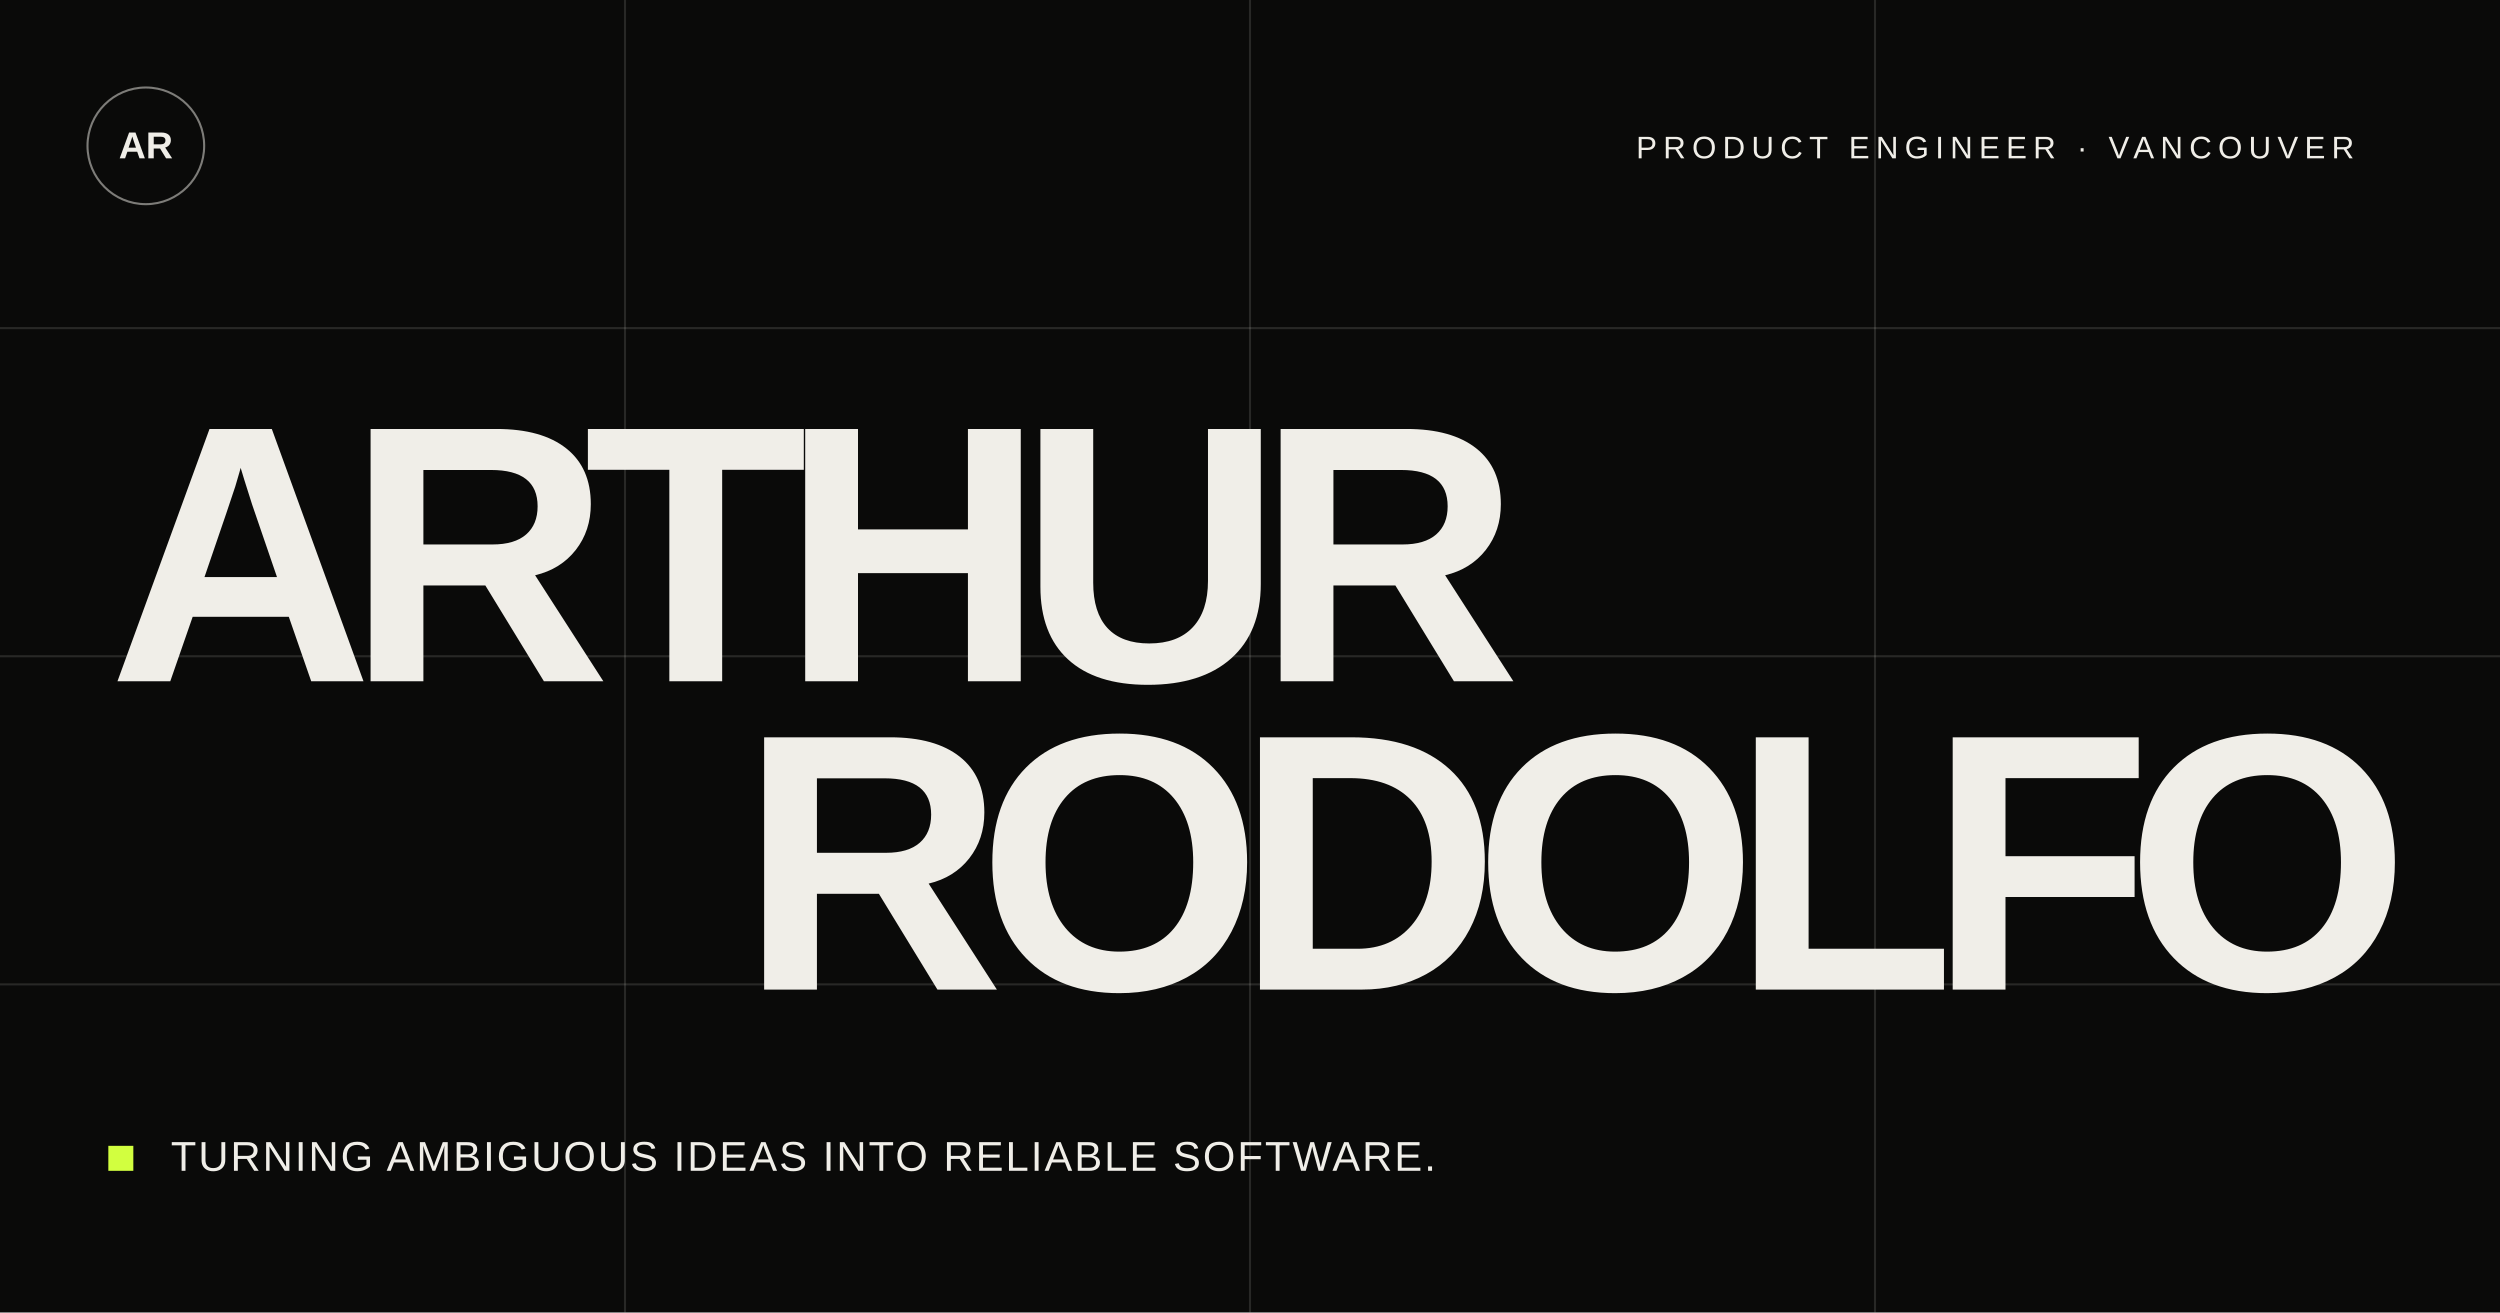
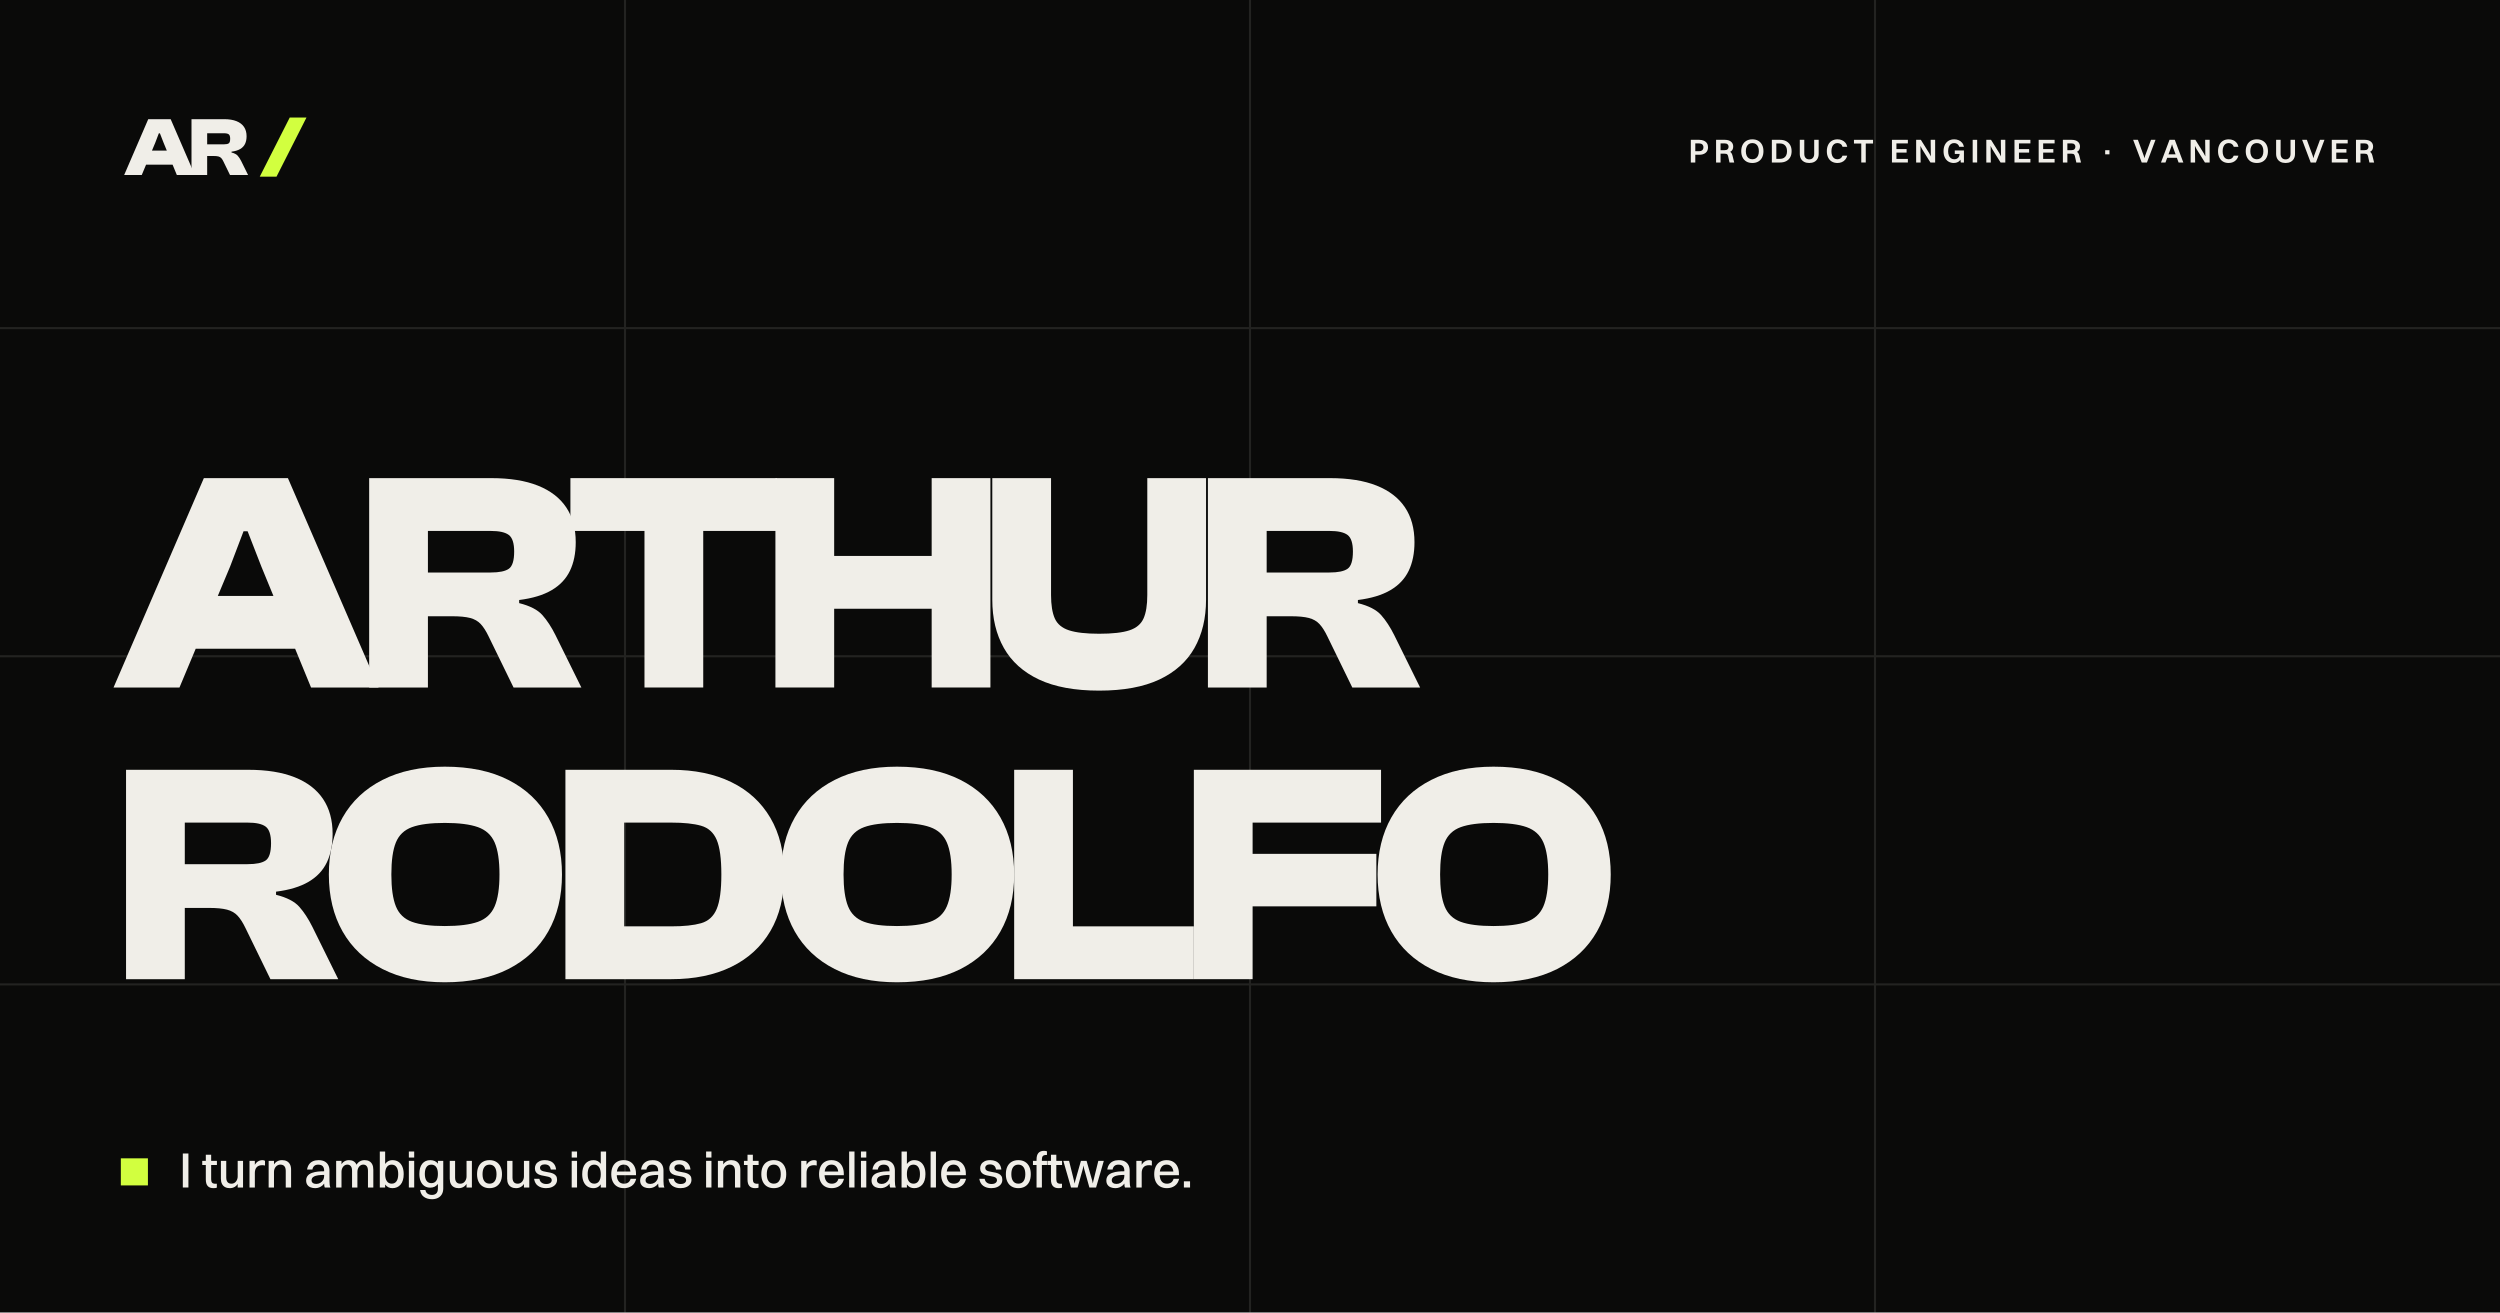
<svg xmlns="http://www.w3.org/2000/svg" width="1200" height="630" viewBox="0 0 1200 630">
  <rect width="1200" height="630" fill="#0a0a09" />
-   <g stroke="#f0eee8" stroke-opacity="0.13">
-     <path d="M0 157.5h1200M0 315h1200M0 472.5h1200" />
-     <path d="M300 0v630M600 0v630M900 0v630" />
-   </g>
-   <circle cx="70" cy="70" r="28" fill="none" stroke="#f0eee8" stroke-opacity="0.5" />
-   <text x="70" y="76" fill="#f0eee8" font-family="Arial" font-size="18" font-weight="700" text-anchor="middle">AR</text>
-   <text x="1130" y="76" fill="#f0eee8" font-family="Arial" font-size="15" letter-spacing="3" text-anchor="end">PRODUCT ENGINEER · VANCOUVER</text>
-   <text x="52" y="327" fill="#f0eee8" font-family="Arial" font-size="176" font-weight="700" letter-spacing="-13">ARTHUR</text>
-   <text x="355" y="475" fill="#f0eee8" font-family="Arial" font-size="176" font-weight="700" letter-spacing="-13">RODOLFO</text>
-   <rect x="52" y="550" width="12" height="12" fill="#d2ff3f" />
-   <text x="82" y="562" fill="#f0eee8" font-family="Arial" font-size="20" letter-spacing="1">TURNING AMBIGUOUS IDEAS INTO RELIABLE SOFTWARE.</text>
+   <path d="M300 0V630 M600 0V630 M900 0V630 M0 157.5H1200 M0 315H1200 M0 472.5H1200" stroke="#f0eee8" stroke-opacity="0.11" stroke-width="1" />
+   <path d="M68.04 84.0H59.6L71.16 57.2H81.92L93.52 84.0H84.88L78.52 68.52L76.76 64.0H76.24L74.52 68.52ZM86.2 79.04H66.44V72.28H86.2Z" fill="#f0eee8" />
+   <path d="M99.44 84.0H91.92V57.2H107.56Q111.12 57.2 113.52 58.16Q115.92 59.12 117.14 60.94Q118.36 62.76 118.36 65.4Q118.36 67.52 117.62 69.06Q116.88 70.6 115.28 71.54Q113.68 72.48 111.12 72.8V73.2Q113.2 73.72 114.1 74.74Q115.0 75.76 115.76 77.28L119.08 84.0H110.4L107.2 77.44Q106.72 76.44 106.2 75.88Q105.68 75.32 104.84 75.1Q104.0 74.88 102.52 74.88H99.44ZM99.44 63.96V69.28H107.48Q109.12 69.28 109.8 68.8Q110.48 68.32 110.48 66.6Q110.48 65.0 109.8 64.48Q109.12 63.96 107.48 63.96Z" fill="#f0eee8" />
+   <path d="M132.72 84.8H124.68L139.08 56.4H147.12Z" fill="#d2ff3f" />
+   <path d="M811.59 78.0V67.12H813.742V78.0ZM815.662 74.287H813.156V72.571H815.546Q816.585 72.571 817.114 72.063Q817.644 71.555 817.644 70.704Q817.644 69.846 817.111 69.341Q816.579 68.837 815.606 68.837H813.156V67.12H815.64Q816.945 67.12 817.891 67.548Q818.838 67.976 819.347 68.775Q819.856 69.573 819.856 70.694Q819.856 72.402 818.72 73.345Q817.583 74.287 815.662 74.287Z" fill="#f0eee8" />
+   <path d="M823.718 78.0V67.12H825.87V78.0ZM828.161 73.377H825.284V72.082H827.872Q828.783 72.082 829.253 71.634Q829.722 71.186 829.722 70.454Q829.722 69.716 829.256 69.276Q828.789 68.837 827.922 68.837H825.284V67.12H827.966Q829.8 67.12 830.867 67.984Q831.935 68.847 831.935 70.332Q831.935 71.845 830.914 72.611Q829.894 73.377 828.161 73.377ZM830.169 78.0 829.53 75.117Q829.407 74.56 829.205 74.266Q829.004 73.972 828.668 73.87Q828.332 73.768 827.792 73.768H825.638V72.413H828.101Q829.195 72.413 829.887 72.62Q830.58 72.828 830.986 73.327Q831.392 73.826 831.604 74.713L832.414 78.0Z" fill="#f0eee8" />
+   <path d="M841.127 78.235Q839.482 78.235 838.287 77.548Q837.093 76.862 836.445 75.592Q835.796 74.322 835.796 72.576Q835.796 70.82 836.445 69.544Q837.093 68.268 838.287 67.576Q839.482 66.885 841.127 66.885Q842.771 66.885 843.966 67.576Q845.161 68.268 845.809 69.544Q846.457 70.82 846.457 72.576Q846.457 74.322 845.809 75.592Q845.161 76.862 843.966 77.548Q842.771 78.235 841.127 78.235ZM841.127 76.448Q842.111 76.448 842.811 75.981Q843.512 75.513 843.883 74.644Q844.254 73.774 844.254 72.576Q844.254 71.362 843.883 70.487Q843.512 69.613 842.811 69.142Q842.111 68.672 841.127 68.672Q840.143 68.672 839.442 69.142Q838.742 69.613 838.37 70.487Q837.999 71.362 837.999 72.576Q837.999 73.774 838.37 74.644Q838.742 75.513 839.442 75.981Q840.143 76.448 841.127 76.448Z" fill="#f0eee8" />
+   <path d="M850.486 78.0V67.12H852.638V78.0ZM854.427 76.253Q855.48 76.253 856.23 75.816Q856.981 75.379 857.377 74.556Q857.773 73.734 857.773 72.576Q857.773 71.402 857.377 70.575Q856.981 69.747 856.23 69.307Q855.48 68.867 854.427 68.867H852.052V67.12H854.427Q856.141 67.12 857.38 67.779Q858.619 68.438 859.297 69.654Q859.976 70.87 859.976 72.576Q859.976 74.266 859.297 75.482Q858.619 76.698 857.38 77.349Q856.141 78.0 854.427 78.0H852.052V76.253Z" fill="#f0eee8" />
+   <path d="M872.967 73.856Q872.967 75.212 872.415 76.192Q871.862 77.172 870.852 77.704Q869.841 78.235 868.436 78.235Q867.032 78.235 866.013 77.704Q864.995 77.172 864.445 76.192Q863.896 75.212 863.896 73.856V67.12H866.059V73.856Q866.059 75.091 866.688 75.794Q867.317 76.498 868.436 76.498Q869.562 76.498 870.188 75.789Q870.814 75.081 870.814 73.856V67.12H872.967Z" fill="#f0eee8" />
+   <path d="M886.682 70.475H884.435Q884.179 69.598 883.527 69.135Q882.875 68.672 881.975 68.672Q881.071 68.672 880.423 69.142Q879.775 69.613 879.431 70.487Q879.087 71.362 879.087 72.576Q879.087 73.79 879.426 74.657Q879.766 75.523 880.41 75.986Q881.055 76.448 881.975 76.448Q882.837 76.448 883.48 76.006Q884.124 75.564 884.403 74.721H886.672Q886.386 75.849 885.706 76.636Q885.025 77.424 884.07 77.829Q883.114 78.235 881.995 78.235Q880.408 78.235 879.261 77.548Q878.113 76.862 877.499 75.597Q876.884 74.332 876.884 72.576Q876.884 70.82 877.509 69.544Q878.133 68.268 879.285 67.576Q880.438 66.885 882.035 66.885Q883.164 66.885 884.129 67.289Q885.093 67.692 885.769 68.491Q886.444 69.29 886.682 70.475Z" fill="#f0eee8" />
+   <path d="M893.41 78.0V67.12H895.563V78.0ZM889.901 68.897V67.12H899.072V68.897Z" fill="#f0eee8" />
+   <path d="M908.134 78.0V67.12H910.286V78.0ZM909.7 78.0V76.283H915.777V78.0ZM909.7 68.837V67.12H915.777V68.837ZM909.7 73.246V71.559H915.167V73.246Z" fill="#f0eee8" />
+   <path d="M919.75 78.0V67.12H921.781L921.902 78.0ZM926.839 78.0 926.717 67.12H928.87V78.0ZM926.605 78.0 922.579 71.559 920.334 67.12H922.015L926.045 73.578L928.296 78.0Z" fill="#f0eee8" />
+   <path d="M942.698 70.475H940.451Q940.195 69.598 939.543 69.135Q938.891 68.672 937.991 68.672Q937.087 68.672 936.439 69.142Q935.791 69.613 935.447 70.487Q935.103 71.362 935.103 72.576Q935.103 73.79 935.453 74.657Q935.804 75.523 936.47 75.986Q937.137 76.448 938.063 76.448Q938.739 76.448 939.295 76.18Q939.851 75.912 940.207 75.343Q940.563 74.774 940.636 73.873H941.663Q941.663 75.36 941.168 76.328Q940.674 77.295 939.817 77.765Q938.96 78.235 937.862 78.235Q936.36 78.235 935.246 77.548Q934.133 76.862 933.517 75.597Q932.9 74.332 932.9 72.576Q932.9 70.82 933.525 69.544Q934.149 68.268 935.301 67.576Q936.454 66.885 938.051 66.885Q939.18 66.885 940.145 67.289Q941.109 67.692 941.785 68.491Q942.46 69.29 942.698 70.475ZM942.688 78.0H941.189L940.636 73.873H938.295V72.238H942.688Z" fill="#f0eee8" />
+   <path d="M946.886 78.0V67.12H949.038V78.0Z" fill="#f0eee8" />
+   <path d="M953.43 78.0V67.12H955.461L955.582 78.0ZM960.519 78.0 960.397 67.12H962.55V78.0ZM960.285 78.0 956.259 71.559 954.014 67.12H955.695L959.725 73.578L961.976 78.0Z" fill="#f0eee8" />
+   <path d="M966.95 78.0V67.12H969.102V78.0ZM968.516 78.0V76.283H974.593V78.0ZM968.516 68.837V67.12H974.593V68.837ZM968.516 73.246V71.559H973.983V73.246Z" fill="#f0eee8" />
+   <path d="M978.566 78.0V67.12H980.718V78.0ZM980.132 78.0V76.283H986.209V78.0ZM980.132 68.837V67.12H986.209V68.837ZM980.132 73.246V71.559H985.599V73.246Z" fill="#f0eee8" />
+   <path d="M990.182 78.0V67.12H992.334V78.0ZM994.625 73.377H991.748V72.082H994.336Q995.247 72.082 995.717 71.634Q996.186 71.186 996.186 70.454Q996.186 69.716 995.72 69.276Q995.253 68.837 994.386 68.837H991.748V67.12H994.43Q996.264 67.12 997.331 67.984Q998.399 68.847 998.399 70.332Q998.399 71.845 997.378 72.611Q996.358 73.377 994.625 73.377ZM996.633 78.0 995.994 75.117Q995.871 74.56 995.669 74.266Q995.468 73.972 995.132 73.87Q994.796 73.768 994.256 73.768H992.102V72.413H994.565Q995.659 72.413 996.351 72.62Q997.044 72.828 997.45 73.327Q997.856 73.826 998.068 74.713L998.878 78.0Z" fill="#f0eee8" />
+   <path d="M1010.487 74.08V72.099H1012.539V74.08Z" fill="#f0eee8" />
+   <path d="M1026.188 67.12 1029.008 74.771 1029.408 76.216H1029.259L1029.66 74.771L1032.486 67.12H1034.64L1030.539 78.0H1028.022L1023.91 67.12Z" fill="#f0eee8" />
+   <path d="M1039.885 75.744V74.08H1045.221V75.744ZM1045.723 78.0 1042.903 70.349 1042.503 68.965H1042.652L1042.251 70.349L1039.425 78.0H1037.27L1041.36 67.12H1043.901L1048 78.0Z" fill="#f0eee8" />
+   <path d="M1051.51 78.0V67.12H1053.541L1053.662 78.0ZM1058.599 78.0 1058.477 67.12H1060.63V78.0ZM1058.365 78.0 1054.339 71.559 1052.094 67.12H1053.775L1057.805 73.578L1060.056 78.0Z" fill="#f0eee8" />
+   <path d="M1074.458 70.475H1072.211Q1071.955 69.598 1071.303 69.135Q1070.651 68.672 1069.751 68.672Q1068.847 68.672 1068.199 69.142Q1067.551 69.613 1067.207 70.487Q1066.863 71.362 1066.863 72.576Q1066.863 73.79 1067.202 74.657Q1067.542 75.523 1068.186 75.986Q1068.831 76.448 1069.751 76.448Q1070.613 76.448 1071.256 76.006Q1071.9 75.564 1072.179 74.721H1074.448Q1074.162 75.849 1073.482 76.636Q1072.801 77.424 1071.846 77.829Q1070.89 78.235 1069.771 78.235Q1068.184 78.235 1067.037 77.548Q1065.889 76.862 1065.275 75.597Q1064.66 74.332 1064.66 72.576Q1064.66 70.82 1065.285 69.544Q1065.909 68.268 1067.061 67.576Q1068.214 66.885 1069.811 66.885Q1070.94 66.885 1071.905 67.289Q1072.869 67.692 1073.545 68.491Q1074.22 69.29 1074.458 70.475Z" fill="#f0eee8" />
+   <path d="M1083.287 78.235Q1081.642 78.235 1080.447 77.548Q1079.253 76.862 1078.605 75.592Q1077.956 74.322 1077.956 72.576Q1077.956 70.82 1078.605 69.544Q1079.253 68.268 1080.447 67.576Q1081.642 66.885 1083.287 66.885Q1084.931 66.885 1086.126 67.576Q1087.321 68.268 1087.969 69.544Q1088.617 70.82 1088.617 72.576Q1088.617 74.322 1087.969 75.592Q1087.321 76.862 1086.126 77.548Q1084.931 78.235 1083.287 78.235ZM1083.287 76.448Q1084.271 76.448 1084.971 75.981Q1085.672 75.513 1086.043 74.644Q1086.414 73.774 1086.414 72.576Q1086.414 71.362 1086.043 70.487Q1085.672 69.613 1084.971 69.142Q1084.271 68.672 1083.287 68.672Q1082.303 68.672 1081.602 69.142Q1080.902 69.613 1080.53 70.487Q1080.159 71.362 1080.159 72.576Q1080.159 73.774 1080.53 74.644Q1080.902 75.513 1081.602 75.981Q1082.303 76.448 1083.287 76.448Z" fill="#f0eee8" />
+   <path d="M1101.607 73.856Q1101.607 75.212 1101.055 76.192Q1100.502 77.172 1099.492 77.704Q1098.481 78.235 1097.076 78.235Q1095.672 78.235 1094.653 77.704Q1093.635 77.172 1093.085 76.192Q1092.536 75.212 1092.536 73.856V67.12H1094.699V73.856Q1094.699 75.091 1095.328 75.794Q1095.957 76.498 1097.076 76.498Q1098.202 76.498 1098.828 75.789Q1099.454 75.081 1099.454 73.856V67.12H1101.607Z" fill="#f0eee8" />
+   <path d="M1107.292 67.12 1110.112 74.771 1110.512 76.216H1110.363L1110.764 74.771L1113.59 67.12H1115.744L1111.643 78.0H1109.126L1105.014 67.12Z" fill="#f0eee8" />
+   <path d="M1119.254 78.0V67.12H1121.406V78.0ZM1120.82 78.0V76.283H1126.897V78.0ZM1120.82 68.837V67.12H1126.897V68.837ZM1120.82 73.246V71.559H1126.287V73.246Z" fill="#f0eee8" />
+   <path d="M1130.87 78.0V67.12H1133.022V78.0ZM1135.313 73.377H1132.436V72.082H1135.024Q1135.935 72.082 1136.405 71.634Q1136.874 71.186 1136.874 70.454Q1136.874 69.716 1136.408 69.276Q1135.941 68.837 1135.074 68.837H1132.436V67.12H1135.118Q1136.952 67.12 1138.019 67.984Q1139.087 68.847 1139.087 70.332Q1139.087 71.845 1138.066 72.611Q1137.046 73.377 1135.313 73.377ZM1137.321 78.0 1136.682 75.117Q1136.559 74.56 1136.357 74.266Q1136.156 73.972 1135.82 73.87Q1135.484 73.768 1134.944 73.768H1132.79V72.413H1135.253Q1136.347 72.413 1137.039 72.62Q1137.732 72.828 1138.138 73.327Q1138.544 73.826 1138.756 74.713L1139.566 78.0Z" fill="#f0eee8" />
+   <path d="M86.15 330.0H54.5L97.85 229.5H138.2L181.7 330.0H149.3L125.45 271.95L118.85 255.0H116.9L110.45 271.95ZM154.25 311.4H80.15V286.05H154.25Z" fill="#f0eee8" />
+   <path d="M205.4 330.0H177.2V229.5H235.85Q249.2 229.5 258.2 233.1Q267.2 236.7 271.775 243.525Q276.35 250.35 276.35 260.25Q276.35 268.2 273.575 273.975Q270.8 279.75 264.8 283.275Q258.8 286.8 249.2 288.0V289.5Q257.0 291.45 260.375 295.275Q263.75 299.1 266.6 304.8L279.05 330.0H246.5L234.5 305.4Q232.7 301.65 230.75 299.55Q228.8 297.45 225.65 296.625Q222.5 295.8 216.95 295.8H205.4ZM205.4 254.85V274.8H235.55Q241.7 274.8 244.25 273.0Q246.8 271.2 246.8 264.75Q246.8 258.75 244.25 256.8Q241.7 254.85 235.55 254.85Z" fill="#f0eee8" />
+   <path d="M337.55 330.0H309.35V229.5H337.55ZM372.95 254.85H273.8V229.5H372.95Z" fill="#f0eee8" />
+   <path d="M475.4 330.0H447.2V229.5H475.4ZM400.4 330.0H372.2V229.5H400.4ZM461.75 292.2H379.55V266.85H461.75Z" fill="#f0eee8" />
+   <path d="M527.6 331.5Q510.05 331.5 498.725 326.175Q487.4 320.85 481.85 311.025Q476.3 301.2 476.3 287.85V229.5H504.5V285.6Q504.5 292.8 506.3 296.85Q508.1 300.9 513.125 302.55Q518.15 304.2 527.6 304.2Q537.2 304.2 542.15 302.55Q547.1 300.9 548.9 296.85Q550.7 292.8 550.7 285.6V229.5H578.9V287.85Q578.9 301.2 573.35 311.025Q567.8 320.85 556.475 326.175Q545.15 331.5 527.6 331.5Z" fill="#f0eee8" />
+   <path d="M608.0 330.0H579.8V229.5H638.45Q651.8 229.5 660.8 233.1Q669.8 236.7 674.375 243.525Q678.95 250.35 678.95 260.25Q678.95 268.2 676.175 273.975Q673.4 279.75 667.4 283.275Q661.4 286.8 651.8 288.0V289.5Q659.6 291.45 662.975 295.275Q666.35 299.1 669.2 304.8L681.65 330.0H649.1L637.1 305.4Q635.3 301.65 633.35 299.55Q631.4 297.45 628.25 296.625Q625.1 295.8 619.55 295.8H608.0ZM608.0 254.85V274.8H638.15Q644.3 274.8 646.85 273.0Q649.4 271.2 649.4 264.75Q649.4 258.75 646.85 256.8Q644.3 254.85 638.15 254.85Z" fill="#f0eee8" />
+   <path d="M88.7 470.0H60.5V369.5H119.15Q132.5 369.5 141.5 373.1Q150.5 376.7 155.075 383.525Q159.65 390.35 159.65 400.25Q159.65 408.2 156.875 413.975Q154.1 419.75 148.1 423.275Q142.1 426.8 132.5 428.0V429.5Q140.3 431.45 143.675 435.275Q147.05 439.1 149.9 444.8L162.35 470.0H129.8L117.8 445.4Q116.0 441.65 114.05 439.55Q112.1 437.45 108.95 436.625Q105.8 435.8 100.25 435.8H88.7ZM88.7 394.85V414.8H118.85Q125.0 414.8 127.55 413.0Q130.1 411.2 130.1 404.75Q130.1 398.75 127.55 396.8Q125.0 394.85 118.85 394.85Z" fill="#f0eee8" />
+   <path d="M213.5 471.5Q196.1 471.5 183.575 465.125Q171.05 458.75 164.45 447.125Q157.85 435.5 157.85 419.75Q157.85 404.0 164.45 392.375Q171.05 380.75 183.575 374.375Q196.1 368.0 213.5 368.0Q231.5 368.0 244.025 374.375Q256.55 380.75 263.15 392.375Q269.75 404.0 269.75 419.75Q269.75 435.5 263.15 447.125Q256.55 458.75 244.025 465.125Q231.5 471.5 213.5 471.5ZM213.5 444.5Q223.7 444.5 229.4 442.475Q235.1 440.45 237.425 435.05Q239.75 429.65 239.75 419.75Q239.75 409.7 237.425 404.375Q235.1 399.05 229.4 397.025Q223.7 395.0 213.5 395.0Q203.3 395.0 197.75 397.025Q192.2 399.05 190.025 404.375Q187.85 409.7 187.85 419.75Q187.85 429.65 190.025 435.05Q192.2 440.45 197.75 442.475Q203.3 444.5 213.5 444.5Z" fill="#f0eee8" />
+   <path d="M322.25 470.0H278.45V444.65H322.25Q331.25 444.65 336.5 443.15Q341.75 441.65 344.0 436.325Q346.25 431.0 346.25 419.75Q346.25 408.35 344.0 403.1Q341.75 397.85 336.5 396.35Q331.25 394.85 322.25 394.85H278.45V369.5H322.25Q338.9 369.5 351.05 375.425Q363.2 381.35 369.8 392.6Q376.4 403.85 376.4 419.75Q376.4 435.65 369.8 446.9Q363.2 458.15 351.05 464.075Q338.9 470.0 322.25 470.0ZM299.6 470.0H271.4V369.5H299.6Z" fill="#f0eee8" />
+   <path d="M430.55 471.5Q413.15 471.5 400.625 465.125Q388.1 458.75 381.5 447.125Q374.9 435.5 374.9 419.75Q374.9 404.0 381.5 392.375Q388.1 380.75 400.625 374.375Q413.15 368.0 430.55 368.0Q448.55 368.0 461.075 374.375Q473.6 380.75 480.2 392.375Q486.8 404.0 486.8 419.75Q486.8 435.5 480.2 447.125Q473.6 458.75 461.075 465.125Q448.55 471.5 430.55 471.5ZM430.55 444.5Q440.75 444.5 446.45 442.475Q452.15 440.45 454.475 435.05Q456.8 429.65 456.8 419.75Q456.8 409.7 454.475 404.375Q452.15 399.05 446.45 397.025Q440.75 395.0 430.55 395.0Q420.35 395.0 414.8 397.025Q409.25 399.05 407.075 404.375Q404.9 409.7 404.9 419.75Q404.9 429.65 407.075 435.05Q409.25 440.45 414.8 442.475Q420.35 444.5 430.55 444.5Z" fill="#f0eee8" />
+   <path d="M515.0 470.0H486.8V369.5H515.0ZM573.05 470.0H494.6V444.65H573.05Z" fill="#f0eee8" />
+   <path d="M601.25 470.0H573.05V369.5H601.25ZM660.65 435.05H580.7V409.85H660.65ZM662.9 394.85H580.7V369.5H662.9Z" fill="#f0eee8" />
+   <path d="M716.9 471.5Q699.5 471.5 686.975 465.125Q674.45 458.75 667.85 447.125Q661.25 435.5 661.25 419.75Q661.25 404.0 667.85 392.375Q674.45 380.75 686.975 374.375Q699.5 368.0 716.9 368.0Q734.9 368.0 747.425 374.375Q759.95 380.75 766.55 392.375Q773.15 404.0 773.15 419.75Q773.15 435.5 766.55 447.125Q759.95 458.75 747.425 465.125Q734.9 471.5 716.9 471.5ZM716.9 444.5Q727.1 444.5 732.8 442.475Q738.5 440.45 740.825 435.05Q743.15 429.65 743.15 419.75Q743.15 409.7 740.825 404.375Q738.5 399.05 732.8 397.025Q727.1 395.0 716.9 395.0Q706.7 395.0 701.15 397.025Q695.6 399.05 693.425 404.375Q691.25 409.7 691.25 419.75Q691.25 429.65 693.425 435.05Q695.6 440.45 701.15 442.475Q706.7 444.5 716.9 444.5Z" fill="#f0eee8" />
+   <rect x="58" y="556" width="13" height="13" fill="#d2ff3f" />
+   <path d="M87.752 570.0V553.68H90.439V570.0Z" fill="#f0eee8" />
+   <path d="M98.791 566.174V554.26H101.357V566.041Q101.357 567.133 101.797 567.67Q102.237 568.207 103.569 568.207H104.078V570.079Q103.872 570.188 103.438 570.253Q103.004 570.318 102.466 570.318Q100.605 570.318 99.698 569.288Q98.791 568.258 98.791 566.174ZM97.075 559.21V557.205H104.118V559.21Z" fill="#f0eee8" />
+   <path d="M116.658 557.205V570.0H114.092V557.205ZM114.092 564.706H115.092Q114.991 566.586 114.35 567.836Q113.708 569.085 112.667 569.702Q111.626 570.318 110.284 570.318Q108.994 570.318 108.032 569.804Q107.07 569.29 106.551 568.272Q106.032 567.253 106.032 565.75V557.205H108.597V565.228Q108.597 566.146 108.864 566.809Q109.13 567.472 109.681 567.824Q110.232 568.176 111.082 568.176Q111.782 568.176 112.34 567.891Q112.899 567.607 113.285 567.108Q113.671 566.609 113.881 565.985Q114.092 565.361 114.092 564.706Z" fill="#f0eee8" />
+   <path d="M119.76 570.0V557.205H122.325V570.0ZM122.325 563.005H121.365Q121.484 560.851 122.133 559.498Q122.782 558.145 123.787 557.506Q124.792 556.867 125.982 556.867Q126.37 556.867 126.701 556.955Q127.031 557.044 127.203 557.205V559.456Q126.922 559.364 126.584 559.328Q126.246 559.292 125.845 559.292Q124.923 559.292 124.263 559.553Q123.602 559.814 123.173 560.314Q122.744 560.814 122.535 561.493Q122.325 562.171 122.325 563.005Z" fill="#f0eee8" />
+   <path d="M128.952 570.0V557.205H131.517V570.0ZM131.517 562.498H130.518Q130.638 560.614 131.269 559.367Q131.901 558.119 132.966 557.493Q134.031 556.867 135.398 556.867Q136.731 556.867 137.696 557.381Q138.66 557.895 139.191 558.913Q139.722 559.932 139.722 561.454V570.0H137.156V561.976Q137.156 561.055 136.88 560.394Q136.603 559.733 136.041 559.371Q135.478 559.009 134.599 559.009Q133.88 559.009 133.307 559.303Q132.734 559.597 132.337 560.087Q131.939 560.576 131.728 561.2Q131.517 561.824 131.517 562.498Z" fill="#f0eee8" />
+   <path d="M149.955 561.391H147.39Q147.601 559.962 148.303 558.953Q149.005 557.944 150.174 557.406Q151.343 556.867 152.928 556.867Q154.675 556.867 155.837 557.504Q156.999 558.141 157.575 559.269Q158.15 560.398 158.15 561.891V566.889Q158.15 568.036 158.258 568.758Q158.366 569.481 158.581 570.0H155.895Q155.681 569.516 155.633 568.794Q155.585 568.071 155.585 567.345V561.917Q155.585 560.518 154.895 559.774Q154.206 559.029 152.74 559.029Q151.497 559.029 150.813 559.666Q150.13 560.304 149.955 561.391ZM155.94 562.209V563.948Q153.975 563.948 152.724 564.141Q151.473 564.334 150.782 564.685Q150.092 565.035 149.821 565.507Q149.55 565.979 149.55 566.541Q149.55 567.36 150.172 567.822Q150.794 568.284 151.808 568.284Q152.877 568.284 153.734 567.775Q154.591 567.266 155.088 566.404Q155.585 565.542 155.585 564.522H156.73Q156.634 566.073 156.131 567.176Q155.628 568.28 154.843 568.969Q154.058 569.659 153.151 569.988Q152.243 570.318 151.322 570.318Q150.032 570.318 149.045 569.908Q148.057 569.498 147.503 568.675Q146.949 567.853 146.949 566.644Q146.949 565.324 147.672 564.385Q148.395 563.446 149.845 562.953Q151.189 562.493 152.625 562.351Q154.062 562.209 155.94 562.209Z" fill="#f0eee8" />
+   <path d="M161.352 570.0V557.205H163.917V570.0ZM163.917 562.498H162.918Q163.038 560.614 163.638 559.367Q164.238 558.119 165.245 557.493Q166.252 556.867 167.531 556.867Q168.769 556.867 169.671 557.381Q170.573 557.895 171.064 558.913Q171.554 559.932 171.554 561.454V570.0H168.989V561.976Q168.989 561.055 168.746 560.394Q168.504 559.733 168.001 559.371Q167.498 559.009 166.715 559.009Q166.064 559.009 165.551 559.303Q165.038 559.597 164.667 560.087Q164.295 560.576 164.106 561.2Q163.917 561.824 163.917 562.498ZM171.554 562.498H170.229Q170.349 560.614 170.98 559.367Q171.61 558.119 172.651 557.493Q173.691 556.867 175.031 556.867Q176.301 556.867 177.24 557.381Q178.178 557.895 178.685 558.913Q179.192 559.932 179.192 561.454V570.0H176.626V561.976Q176.626 561.055 176.383 560.394Q176.141 559.733 175.638 559.371Q175.135 559.009 174.353 559.009Q173.701 559.009 173.188 559.303Q172.676 559.597 172.304 560.087Q171.932 560.576 171.743 561.2Q171.554 561.824 171.554 562.498Z" fill="#f0eee8" />
+   <path d="M188.351 556.867Q190.046 556.867 191.258 557.67Q192.47 558.472 193.121 559.973Q193.771 561.474 193.771 563.571Q193.771 566.828 192.302 568.573Q190.834 570.318 188.351 570.318Q186.173 570.318 184.893 568.587Q183.613 566.856 183.613 563.571Q183.613 561.516 184.194 560.015Q184.776 558.514 185.846 557.691Q186.917 556.867 188.351 556.867ZM188.019 559.029Q186.476 559.029 185.672 560.192Q184.869 561.356 184.869 563.571Q184.869 565.77 185.692 566.963Q186.515 568.156 188.019 568.156Q189.542 568.156 190.343 566.973Q191.144 565.79 191.144 563.571Q191.144 561.395 190.333 560.212Q189.522 559.029 188.019 559.029ZM184.869 570.0H182.304V552.72H184.869Z" fill="#f0eee8" />
+   <path d="M196.248 570.0V557.205H198.813V570.0ZM196.248 555.625V552.72H198.813V555.625Z" fill="#f0eee8" />
+   <path d="M206.516 570.075Q204.904 570.075 203.729 569.278Q202.554 568.482 201.924 567.009Q201.294 565.537 201.294 563.493Q201.294 560.277 202.703 558.572Q204.112 556.867 206.516 556.867Q208.99 556.867 210.221 558.587Q211.452 560.308 211.452 563.473Q211.452 566.713 210.124 568.394Q208.795 570.075 206.516 570.075ZM207.046 567.913Q208.589 567.913 209.392 566.77Q210.195 565.627 210.195 563.473Q210.195 561.354 209.372 560.191Q208.549 559.029 207.046 559.029Q205.526 559.029 204.723 560.172Q203.92 561.314 203.92 563.493Q203.92 565.607 204.733 566.76Q205.546 567.913 207.046 567.913ZM212.761 570.397Q212.761 572.156 212.048 573.314Q211.334 574.473 210.118 575.047Q208.901 575.622 207.373 575.622Q205.057 575.622 203.518 574.531Q201.978 573.441 201.642 571.205H204.208Q204.379 572.342 205.228 572.952Q206.077 573.562 207.34 573.562Q208.632 573.562 209.414 572.839Q210.195 572.116 210.195 570.46V557.205H212.761Z" fill="#f0eee8" />
+   <path d="M226.506 557.205V570.0H223.94V557.205ZM223.94 564.706H224.94Q224.839 566.586 224.198 567.836Q223.556 569.085 222.515 569.702Q221.474 570.318 220.132 570.318Q218.842 570.318 217.88 569.804Q216.918 569.29 216.399 568.272Q215.88 567.253 215.88 565.75V557.205H218.445V565.228Q218.445 566.146 218.712 566.809Q218.978 567.472 219.529 567.824Q220.08 568.176 220.93 568.176Q221.63 568.176 222.188 567.891Q222.747 567.607 223.133 567.108Q223.519 566.609 223.729 565.985Q223.94 565.361 223.94 564.706Z" fill="#f0eee8" />
+   <path d="M234.971 570.318Q233.109 570.318 231.767 569.515Q230.424 568.713 229.707 567.202Q228.99 565.691 228.99 563.614Q228.99 561.441 229.719 559.941Q230.448 558.44 231.803 557.653Q233.157 556.867 234.971 556.867Q236.834 556.867 238.176 557.68Q239.518 558.492 240.236 560.003Q240.953 561.513 240.953 563.614Q240.953 565.763 240.224 567.262Q239.494 568.761 238.152 569.539Q236.81 570.318 234.971 570.318ZM234.971 568.156Q236.598 568.156 237.462 566.983Q238.327 565.81 238.327 563.614Q238.327 561.415 237.462 560.222Q236.598 559.029 234.971 559.029Q233.345 559.029 232.481 560.212Q231.616 561.395 231.616 563.614Q231.616 565.79 232.49 566.973Q233.365 568.156 234.971 568.156Z" fill="#f0eee8" />
+   <path d="M254.058 557.205V570.0H251.492V557.205ZM251.492 564.706H252.492Q252.391 566.586 251.75 567.836Q251.108 569.085 250.067 569.702Q249.026 570.318 247.684 570.318Q246.394 570.318 245.432 569.804Q244.47 569.29 243.951 568.272Q243.432 567.253 243.432 565.75V557.205H245.997V565.228Q245.997 566.146 246.264 566.809Q246.53 567.472 247.081 567.824Q247.632 568.176 248.482 568.176Q249.182 568.176 249.74 567.891Q250.299 567.607 250.685 567.108Q251.071 566.609 251.281 565.985Q251.492 565.361 251.492 564.706Z" fill="#f0eee8" />
+   <path d="M259.199 560.559Q259.199 561.262 259.639 561.638Q260.078 562.014 260.814 562.215Q261.549 562.416 262.429 562.548Q263.308 562.68 264.176 562.879Q265.043 563.077 265.778 563.458Q266.514 563.838 266.954 564.512Q267.393 565.186 267.393 566.306Q267.393 567.508 266.722 568.413Q266.05 569.319 264.86 569.819Q263.669 570.318 262.106 570.318Q259.799 570.318 258.254 569.217Q256.709 568.117 256.353 565.822H258.918Q259.109 567.014 259.98 567.666Q260.851 568.317 262.186 568.317Q263.489 568.317 264.159 567.795Q264.828 567.274 264.828 566.476Q264.828 565.791 264.39 565.418Q263.953 565.044 263.229 564.853Q262.506 564.662 261.643 564.52Q260.779 564.378 259.926 564.179Q259.073 563.981 258.349 563.6Q257.626 563.22 257.188 562.532Q256.751 561.843 256.751 560.72Q256.751 559.706 257.276 558.834Q257.801 557.961 258.87 557.414Q259.938 556.867 261.55 556.867Q262.989 556.867 264.123 557.334Q265.258 557.8 266.002 558.797Q266.745 559.794 266.933 561.391H264.372Q264.153 560.048 263.408 559.478Q262.662 558.907 261.43 558.907Q260.386 558.907 259.793 559.378Q259.199 559.848 259.199 560.559Z" fill="#f0eee8" />
+   <path d="M274.416 570.0V557.205H276.981V570.0ZM274.416 555.625V552.72H276.981V555.625Z" fill="#f0eee8" />
+   <path d="M284.881 570.318Q283.21 570.318 281.986 569.515Q280.762 568.713 280.112 567.202Q279.462 565.691 279.462 563.614Q279.462 560.357 280.93 558.612Q282.398 556.867 284.881 556.867Q287.059 556.867 288.34 558.598Q289.62 560.329 289.62 563.614Q289.62 565.669 289.04 567.18Q288.461 568.69 287.398 569.504Q286.335 570.318 284.881 570.318ZM285.214 568.156Q286.757 568.156 287.56 566.993Q288.363 565.829 288.363 563.614Q288.363 561.415 287.54 560.222Q286.717 559.029 285.214 559.029Q283.694 559.029 282.891 560.212Q282.088 561.395 282.088 563.614Q282.088 565.79 282.911 566.973Q283.734 568.156 285.214 568.156ZM288.363 570.0V552.72H290.929V570.0Z" fill="#f0eee8" />
+   <path d="M304.153 562.348 302.692 563.535Q302.692 561.367 301.825 560.189Q300.959 559.012 299.368 559.012Q297.737 559.012 296.88 560.199Q296.023 561.386 296.023 563.614Q296.023 565.799 296.926 566.986Q297.829 568.173 299.492 568.173Q300.712 568.173 301.542 567.594Q302.372 567.014 302.695 565.822H305.378Q304.858 568.054 303.287 569.186Q301.716 570.318 299.492 570.318Q297.601 570.318 296.233 569.515Q294.864 568.713 294.135 567.202Q293.406 565.691 293.406 563.614Q293.406 561.441 294.135 559.941Q294.864 558.44 296.209 557.653Q297.553 556.867 299.368 556.867Q301.206 556.867 302.527 557.668Q303.847 558.468 304.564 559.939Q305.282 561.411 305.282 563.472V564.086H294.469V562.348Z" fill="#f0eee8" />
+   <path d="M310.275 561.391H307.71Q307.921 559.962 308.623 558.953Q309.325 557.944 310.494 557.406Q311.663 556.867 313.248 556.867Q314.995 556.867 316.157 557.504Q317.319 558.141 317.895 559.269Q318.47 560.398 318.47 561.891V566.889Q318.47 568.036 318.578 568.758Q318.686 569.481 318.901 570.0H316.215Q316.001 569.516 315.953 568.794Q315.905 568.071 315.905 567.345V561.917Q315.905 560.518 315.215 559.774Q314.526 559.029 313.06 559.029Q311.817 559.029 311.133 559.666Q310.45 560.304 310.275 561.391ZM316.26 562.209V563.948Q314.295 563.948 313.044 564.141Q311.793 564.334 311.102 564.685Q310.412 565.035 310.141 565.507Q309.87 565.979 309.87 566.541Q309.87 567.36 310.492 567.822Q311.114 568.284 312.128 568.284Q313.197 568.284 314.054 567.775Q314.911 567.266 315.408 566.404Q315.905 565.542 315.905 564.522H317.05Q316.954 566.073 316.451 567.176Q315.948 568.28 315.163 568.969Q314.378 569.659 313.471 569.988Q312.563 570.318 311.642 570.318Q310.352 570.318 309.365 569.908Q308.377 569.498 307.823 568.675Q307.269 567.853 307.269 566.644Q307.269 565.324 307.992 564.385Q308.715 563.446 310.165 562.953Q311.509 562.493 312.945 562.351Q314.382 562.209 316.26 562.209Z" fill="#f0eee8" />
+   <path d="M323.711 560.559Q323.711 561.262 324.151 561.638Q324.59 562.014 325.326 562.215Q326.061 562.416 326.941 562.548Q327.82 562.68 328.688 562.879Q329.555 563.077 330.29 563.458Q331.026 563.838 331.466 564.512Q331.905 565.186 331.905 566.306Q331.905 567.508 331.234 568.413Q330.562 569.319 329.372 569.819Q328.181 570.318 326.618 570.318Q324.311 570.318 322.766 569.217Q321.221 568.117 320.865 565.822H323.43Q323.621 567.014 324.492 567.666Q325.363 568.317 326.698 568.317Q328.001 568.317 328.671 567.795Q329.34 567.274 329.34 566.476Q329.34 565.791 328.902 565.418Q328.465 565.044 327.741 564.853Q327.018 564.662 326.155 564.52Q325.291 564.378 324.438 564.179Q323.585 563.981 322.861 563.6Q322.138 563.22 321.7 562.532Q321.263 561.843 321.263 560.72Q321.263 559.706 321.788 558.834Q322.313 557.961 323.382 557.414Q324.45 556.867 326.062 556.867Q327.501 556.867 328.635 557.334Q329.77 557.8 330.514 558.797Q331.257 559.794 331.445 561.391H328.884Q328.665 560.048 327.92 559.478Q327.174 558.907 325.942 558.907Q324.898 558.907 324.305 559.378Q323.711 559.848 323.711 560.559Z" fill="#f0eee8" />
+   <path d="M338.928 570.0V557.205H341.493V570.0ZM338.928 555.625V552.72H341.493V555.625Z" fill="#f0eee8" />
+   <path d="M344.592 570.0V557.205H347.157V570.0ZM347.157 562.498H346.158Q346.278 560.614 346.909 559.367Q347.541 558.119 348.606 557.493Q349.671 556.867 351.038 556.867Q352.371 556.867 353.336 557.381Q354.3 557.895 354.831 558.913Q355.362 559.932 355.362 561.454V570.0H352.796V561.976Q352.796 561.055 352.52 560.394Q352.243 559.733 351.681 559.371Q351.118 559.009 350.239 559.009Q349.52 559.009 348.947 559.303Q348.374 559.597 347.977 560.087Q347.579 560.576 347.368 561.2Q347.157 561.824 347.157 562.498Z" fill="#f0eee8" />
+   <path d="M358.807 566.174V554.26H361.373V566.041Q361.373 567.133 361.813 567.67Q362.253 568.207 363.585 568.207H364.094V570.079Q363.888 570.188 363.454 570.253Q363.02 570.318 362.482 570.318Q360.621 570.318 359.714 569.288Q358.807 568.258 358.807 566.174ZM357.091 559.21V557.205H364.134V559.21Z" fill="#f0eee8" />
+   <path d="M371.411 570.318Q369.549 570.318 368.207 569.515Q366.864 568.713 366.147 567.202Q365.43 565.691 365.43 563.614Q365.43 561.441 366.159 559.941Q366.888 558.44 368.243 557.653Q369.597 556.867 371.411 556.867Q373.274 556.867 374.616 557.68Q375.958 558.492 376.676 560.003Q377.393 561.513 377.393 563.614Q377.393 565.763 376.664 567.262Q375.934 568.761 374.592 569.539Q373.25 570.318 371.411 570.318ZM371.411 568.156Q373.038 568.156 373.902 566.983Q374.767 565.81 374.767 563.614Q374.767 561.415 373.902 560.222Q373.038 559.029 371.411 559.029Q369.785 559.029 368.921 560.212Q368.056 561.395 368.056 563.614Q368.056 565.79 368.93 566.973Q369.805 568.156 371.411 568.156Z" fill="#f0eee8" />
+   <path d="M384.576 570.0V557.205H387.141V570.0ZM387.141 563.005H386.181Q386.3 560.851 386.949 559.498Q387.598 558.145 388.603 557.506Q389.608 556.867 390.798 556.867Q391.186 556.867 391.517 556.955Q391.847 557.044 392.019 557.205V559.456Q391.738 559.364 391.4 559.328Q391.062 559.292 390.661 559.292Q389.739 559.292 389.079 559.553Q388.418 559.814 387.989 560.314Q387.56 560.814 387.351 561.493Q387.141 562.171 387.141 563.005Z" fill="#f0eee8" />
+   <path d="M403.897 562.348 402.436 563.535Q402.436 561.367 401.569 560.189Q400.703 559.012 399.112 559.012Q397.481 559.012 396.624 560.199Q395.767 561.386 395.767 563.614Q395.767 565.799 396.67 566.986Q397.573 568.173 399.236 568.173Q400.456 568.173 401.286 567.594Q402.116 567.014 402.439 565.822H405.122Q404.602 568.054 403.031 569.186Q401.46 570.318 399.236 570.318Q397.345 570.318 395.977 569.515Q394.608 568.713 393.879 567.202Q393.15 565.691 393.15 563.614Q393.15 561.441 393.879 559.941Q394.608 558.44 395.953 557.653Q397.297 556.867 399.112 556.867Q400.95 556.867 402.271 557.668Q403.591 558.468 404.308 559.939Q405.026 561.411 405.026 563.472V564.086H394.213V562.348Z" fill="#f0eee8" />
+   <path d="M407.592 570.0V552.72H410.157V570.0Z" fill="#f0eee8" />
+   <path d="M413.256 570.0V557.205H415.821V570.0ZM413.256 555.625V552.72H415.821V555.625Z" fill="#f0eee8" />
+   <path d="M421.347 561.391H418.782Q418.993 559.962 419.695 558.953Q420.397 557.944 421.566 557.406Q422.735 556.867 424.32 556.867Q426.067 556.867 427.229 557.504Q428.391 558.141 428.967 559.269Q429.542 560.398 429.542 561.891V566.889Q429.542 568.036 429.65 568.758Q429.758 569.481 429.973 570.0H427.287Q427.073 569.516 427.025 568.794Q426.977 568.071 426.977 567.345V561.917Q426.977 560.518 426.287 559.774Q425.598 559.029 424.132 559.029Q422.889 559.029 422.205 559.666Q421.522 560.304 421.347 561.391ZM427.332 562.209V563.948Q425.367 563.948 424.116 564.141Q422.865 564.334 422.174 564.685Q421.484 565.035 421.213 565.507Q420.942 565.979 420.942 566.541Q420.942 567.36 421.564 567.822Q422.186 568.284 423.2 568.284Q424.269 568.284 425.126 567.775Q425.983 567.266 426.48 566.404Q426.977 565.542 426.977 564.522H428.122Q428.026 566.073 427.523 567.176Q427.02 568.28 426.235 568.969Q425.45 569.659 424.543 569.988Q423.635 570.318 422.714 570.318Q421.424 570.318 420.437 569.908Q419.449 569.498 418.895 568.675Q418.341 567.853 418.341 566.644Q418.341 565.324 419.064 564.385Q419.787 563.446 421.237 562.953Q422.581 562.493 424.017 562.351Q425.454 562.209 427.332 562.209Z" fill="#f0eee8" />
+   <path d="M438.791 556.867Q440.486 556.867 441.698 557.67Q442.91 558.472 443.561 559.973Q444.211 561.474 444.211 563.571Q444.211 566.828 442.742 568.573Q441.274 570.318 438.791 570.318Q436.613 570.318 435.333 568.587Q434.053 566.856 434.053 563.571Q434.053 561.516 434.634 560.015Q435.216 558.514 436.286 557.691Q437.357 556.867 438.791 556.867ZM438.459 559.029Q436.916 559.029 436.112 560.192Q435.309 561.356 435.309 563.571Q435.309 565.77 436.132 566.963Q436.955 568.156 438.459 568.156Q439.982 568.156 440.783 566.973Q441.584 565.79 441.584 563.571Q441.584 561.395 440.773 560.212Q439.962 559.029 438.459 559.029ZM435.309 570.0H432.744V552.72H435.309Z" fill="#f0eee8" />
+   <path d="M446.688 570.0V552.72H449.253V570.0Z" fill="#f0eee8" />
+   <path d="M462.481 562.348 461.02 563.535Q461.02 561.367 460.153 560.189Q459.287 559.012 457.696 559.012Q456.065 559.012 455.208 560.199Q454.351 561.386 454.351 563.614Q454.351 565.799 455.254 566.986Q456.157 568.173 457.82 568.173Q459.04 568.173 459.87 567.594Q460.7 567.014 461.023 565.822H463.706Q463.186 568.054 461.615 569.186Q460.044 570.318 457.82 570.318Q455.929 570.318 454.561 569.515Q453.192 568.713 452.463 567.202Q451.734 565.691 451.734 563.614Q451.734 561.441 452.463 559.941Q453.192 558.44 454.537 557.653Q455.881 556.867 457.696 556.867Q459.534 556.867 460.855 557.668Q462.175 558.468 462.892 559.939Q463.61 561.411 463.61 563.472V564.086H452.797V562.348Z" fill="#f0eee8" />
+   <path d="M472.919 560.559Q472.919 561.262 473.359 561.638Q473.798 562.014 474.534 562.215Q475.269 562.416 476.149 562.548Q477.028 562.68 477.896 562.879Q478.763 563.077 479.498 563.458Q480.234 563.838 480.674 564.512Q481.113 565.186 481.113 566.306Q481.113 567.508 480.442 568.413Q479.77 569.319 478.58 569.819Q477.389 570.318 475.826 570.318Q473.519 570.318 471.974 569.217Q470.429 568.117 470.073 565.822H472.638Q472.829 567.014 473.7 567.666Q474.571 568.317 475.906 568.317Q477.209 568.317 477.879 567.795Q478.548 567.274 478.548 566.476Q478.548 565.791 478.11 565.418Q477.673 565.044 476.949 564.853Q476.226 564.662 475.363 564.52Q474.499 564.378 473.646 564.179Q472.793 563.981 472.069 563.6Q471.346 563.22 470.908 562.532Q470.471 561.843 470.471 560.72Q470.471 559.706 470.996 558.834Q471.521 557.961 472.59 557.414Q473.658 556.867 475.27 556.867Q476.709 556.867 477.843 557.334Q478.978 557.8 479.722 558.797Q480.465 559.794 480.653 561.391H478.092Q477.873 560.048 477.128 559.478Q476.382 558.907 475.15 558.907Q474.106 558.907 473.513 559.378Q472.919 559.848 472.919 560.559Z" fill="#f0eee8" />
+   <path d="M488.795 570.318Q486.933 570.318 485.591 569.515Q484.248 568.713 483.531 567.202Q482.814 565.691 482.814 563.614Q482.814 561.441 483.543 559.941Q484.272 558.44 485.627 557.653Q486.981 556.867 488.795 556.867Q490.658 556.867 492 557.68Q493.342 558.492 494.06 560.003Q494.777 561.513 494.777 563.614Q494.777 565.763 494.048 567.262Q493.318 568.761 491.976 569.539Q490.634 570.318 488.795 570.318ZM488.795 568.156Q490.422 568.156 491.286 566.983Q492.151 565.81 492.151 563.614Q492.151 561.415 491.286 560.222Q490.422 559.029 488.795 559.029Q487.169 559.029 486.305 560.212Q485.44 561.395 485.44 563.614Q485.44 565.79 486.314 566.973Q487.189 568.156 488.795 568.156Z" fill="#f0eee8" />
+   <path d="M497.54 556.546Q497.54 554.457 498.443 553.43Q499.347 552.402 501.137 552.402Q501.635 552.402 501.993 552.477Q502.351 552.552 502.544 552.641V554.384H502.316Q500.975 554.384 500.54 554.921Q500.106 555.458 500.106 556.55V570.0H497.54ZM495.824 559.21V557.205H502.544V559.21Z" fill="#f0eee8" />
+   <path d="M504.463 566.174V554.26H507.029V566.041Q507.029 567.133 507.469 567.67Q507.909 568.207 509.241 568.207H509.75V570.079Q509.544 570.188 509.11 570.253Q508.676 570.318 508.138 570.318Q506.277 570.318 505.37 569.288Q504.463 568.258 504.463 566.174ZM502.747 559.21V557.205H509.79V559.21Z" fill="#f0eee8" />
+   <path d="M522.906 570.0 520.352 560.896 520.024 559.071H520.153L519.797 560.896L517.262 570.0H514.086L510.392 557.205H513.147L515.506 566.703L515.89 568.474H515.733L516.143 566.703L518.85 557.205H521.554L524.261 566.703L524.647 568.454H524.49L524.839 566.703L527.198 557.205H529.836L526.122 570.0Z" fill="#f0eee8" />
+   <path d="M534.051 561.391H531.486Q531.697 559.962 532.399 558.953Q533.101 557.944 534.27 557.406Q535.439 556.867 537.024 556.867Q538.771 556.867 539.933 557.504Q541.095 558.141 541.671 559.269Q542.246 560.398 542.246 561.891V566.889Q542.246 568.036 542.354 568.758Q542.462 569.481 542.677 570.0H539.991Q539.777 569.516 539.729 568.794Q539.681 568.071 539.681 567.345V561.917Q539.681 560.518 538.991 559.774Q538.302 559.029 536.836 559.029Q535.593 559.029 534.909 559.666Q534.226 560.304 534.051 561.391ZM540.036 562.209V563.948Q538.071 563.948 536.82 564.141Q535.569 564.334 534.878 564.685Q534.188 565.035 533.917 565.507Q533.646 565.979 533.646 566.541Q533.646 567.36 534.268 567.822Q534.89 568.284 535.904 568.284Q536.973 568.284 537.83 567.775Q538.687 567.266 539.184 566.404Q539.681 565.542 539.681 564.522H540.826Q540.73 566.073 540.227 567.176Q539.724 568.28 538.939 568.969Q538.154 569.659 537.247 569.988Q536.339 570.318 535.418 570.318Q534.128 570.318 533.141 569.908Q532.153 569.498 531.599 568.675Q531.045 567.853 531.045 566.644Q531.045 565.324 531.768 564.385Q532.491 563.446 533.941 562.953Q535.285 562.493 536.721 562.351Q538.158 562.209 540.036 562.209Z" fill="#f0eee8" />
+   <path d="M545.448 570.0V557.205H548.013V570.0ZM548.013 563.005H547.053Q547.172 560.851 547.821 559.498Q548.47 558.145 549.475 557.506Q550.48 556.867 551.67 556.867Q552.058 556.867 552.389 556.955Q552.719 557.044 552.891 557.205V559.456Q552.61 559.364 552.272 559.328Q551.934 559.292 551.533 559.292Q550.611 559.292 549.951 559.553Q549.29 559.814 548.861 560.314Q548.432 560.814 548.223 561.493Q548.013 562.171 548.013 563.005Z" fill="#f0eee8" />
+   <path d="M564.769 562.348 563.308 563.535Q563.308 561.367 562.441 560.189Q561.575 559.012 559.984 559.012Q558.353 559.012 557.496 560.199Q556.639 561.386 556.639 563.614Q556.639 565.799 557.542 566.986Q558.445 568.173 560.108 568.173Q561.328 568.173 562.158 567.594Q562.988 567.014 563.311 565.822H565.994Q565.474 568.054 563.903 569.186Q562.332 570.318 560.108 570.318Q558.217 570.318 556.849 569.515Q555.48 568.713 554.751 567.202Q554.022 565.691 554.022 563.614Q554.022 561.441 554.751 559.941Q555.48 558.44 556.825 557.653Q558.169 556.867 559.984 556.867Q561.822 556.867 563.143 557.668Q564.463 558.468 565.18 559.939Q565.898 561.411 565.898 563.472V564.086H555.085V562.348Z" fill="#f0eee8" />
+   <path d="M568.266 570.0V567.04H571.226V570.0Z" fill="#f0eee8" />
</svg>
